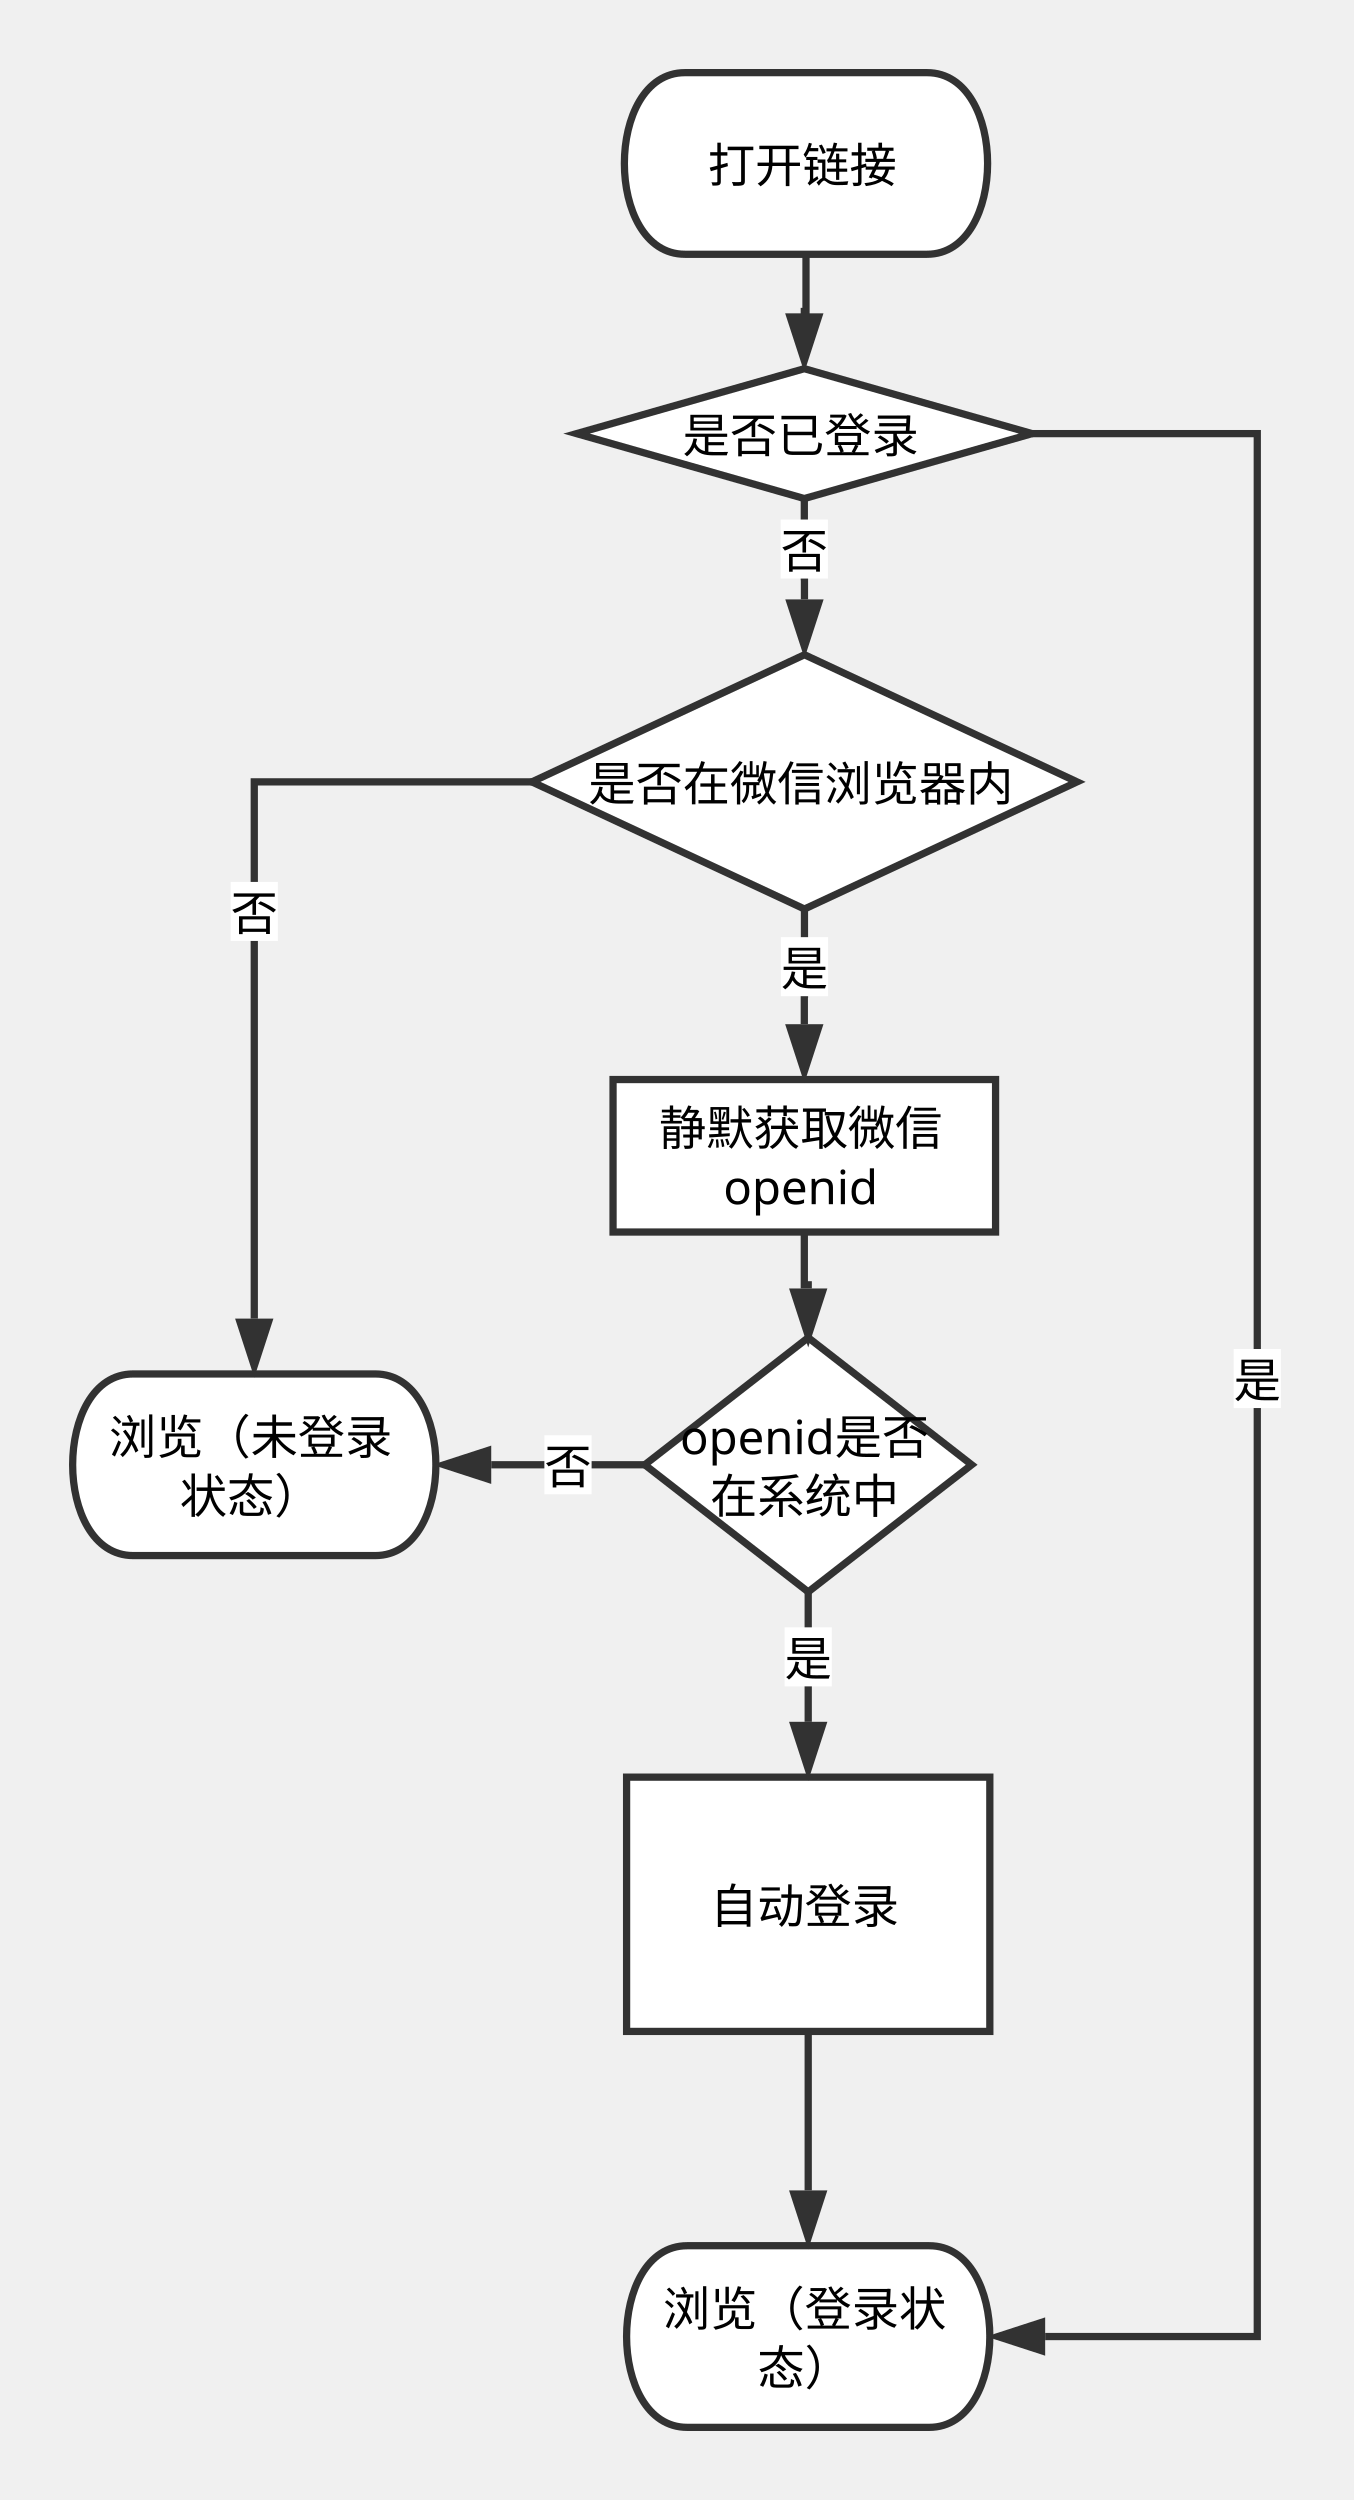
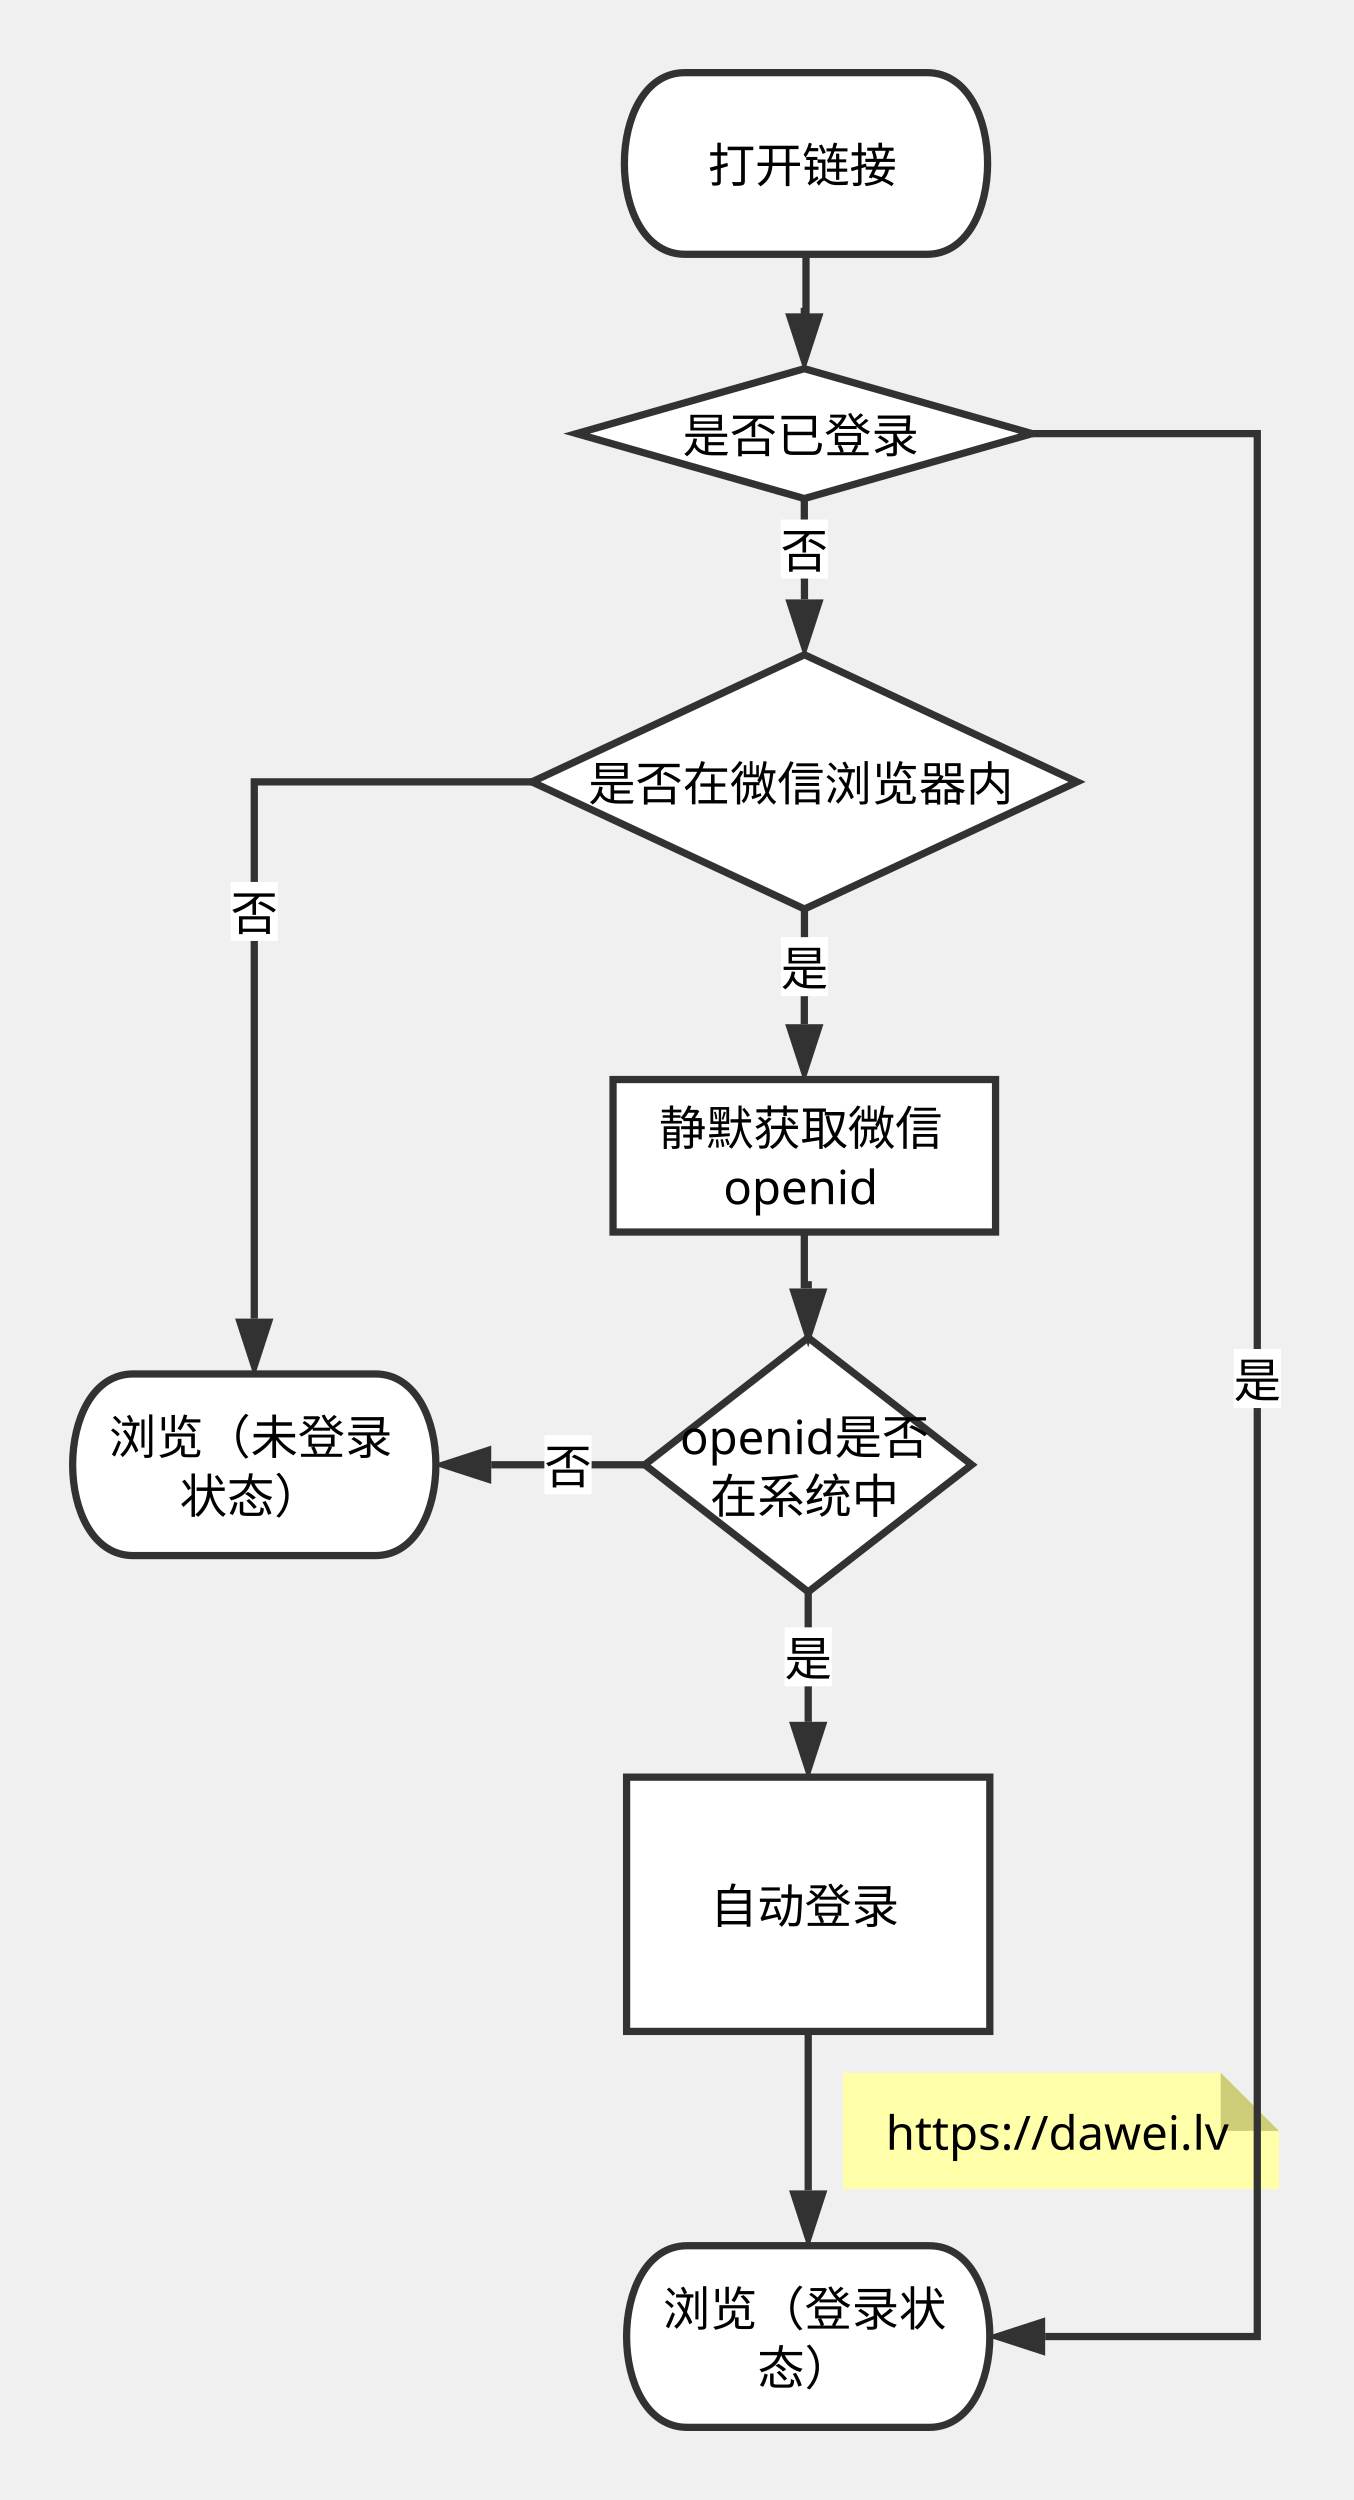
<svg xmlns="http://www.w3.org/2000/svg" id="processonSvg1000" viewBox="113.936 72.875 372.628 688.25" width="372.628" height="688.25">
  <defs id="ProcessOnDefs1001">
-     <marker id="ProcessOnMarker1035" markerUnits="userSpaceOnUse" orient="auto" markerWidth="16.236" markerHeight="10.551" viewBox="-1.0 -1.376 16.236 10.551" refX="-1.0" refY="3.899">
-       <path id="ProcessOnPath1036" d="M12.0 3.899L0.0 7.798V0.0Z" stroke="#323232" stroke-width="2.0" fill="#323232" transform="matrix(1.0,0.0,0.0,1.0,0.0,0.0)" />
+     <marker id="ProcessOnMarker1041" markerUnits="userSpaceOnUse" orient="auto" markerWidth="16.236" markerHeight="10.551" viewBox="-1.0 -1.376 16.236 10.551" refX="-1.0" refY="3.899">
+       <path id="ProcessOnPath1042" d="M12.0 3.899L0.0 7.798V0.0Z" stroke="#323232" stroke-width="2.0" fill="#323232" transform="matrix(1.0,0.0,0.0,1.0,0.0,0.0)" />
    </marker>
-     <marker id="ProcessOnMarker1039" markerUnits="userSpaceOnUse" orient="auto" markerWidth="16.236" markerHeight="10.551" viewBox="-1.0 -1.376 16.236 10.551" refX="-1.0" refY="3.899">
-       <path id="ProcessOnPath1040" d="M12.0 3.899L0.0 7.798V0.0Z" stroke="#323232" stroke-width="2.0" fill="#323232" transform="matrix(1.0,0.0,0.0,1.0,0.0,0.0)" />
+     <marker id="ProcessOnMarker1045" markerUnits="userSpaceOnUse" orient="auto" markerWidth="16.236" markerHeight="10.551" viewBox="-1.0 -1.376 16.236 10.551" refX="-1.0" refY="3.899">
+       <path id="ProcessOnPath1046" d="M12.0 3.899L0.0 7.798V0.0Z" stroke="#323232" stroke-width="2.0" fill="#323232" transform="matrix(1.0,0.0,0.0,1.0,0.0,0.0)" />
    </marker>
-     <marker id="ProcessOnMarker1046" markerUnits="userSpaceOnUse" orient="auto" markerWidth="16.236" markerHeight="10.551" viewBox="-1.0 -1.376 16.236 10.551" refX="-1.0" refY="3.899">
-       <path id="ProcessOnPath1047" d="M12.0 3.899L0.0 7.798V0.0Z" stroke="#323232" stroke-width="2.0" fill="#323232" transform="matrix(1.0,0.0,0.0,1.0,0.0,0.0)" />
+     <marker id="ProcessOnMarker1052" markerUnits="userSpaceOnUse" orient="auto" markerWidth="16.236" markerHeight="10.551" viewBox="-1.0 -1.376 16.236 10.551" refX="-1.0" refY="3.899">
+       <path id="ProcessOnPath1053" d="M12.0 3.899L0.0 7.798V0.0Z" stroke="#323232" stroke-width="2.0" fill="#323232" transform="matrix(1.0,0.0,0.0,1.0,0.0,0.0)" />
    </marker>
-     <marker id="ProcessOnMarker1050" markerUnits="userSpaceOnUse" orient="auto" markerWidth="16.236" markerHeight="10.551" viewBox="-1.0 -1.376 16.236 10.551" refX="-1.0" refY="3.899">
-       <path id="ProcessOnPath1051" d="M12.0 3.899L0.0 7.798V0.0Z" stroke="#323232" stroke-width="2.0" fill="#323232" transform="matrix(1.0,0.0,0.0,1.0,0.0,0.0)" />
+     <marker id="ProcessOnMarker1056" markerUnits="userSpaceOnUse" orient="auto" markerWidth="16.236" markerHeight="10.551" viewBox="-1.0 -1.376 16.236 10.551" refX="-1.0" refY="3.899">
+       <path id="ProcessOnPath1057" d="M12.0 3.899L0.0 7.798V0.0Z" stroke="#323232" stroke-width="2.0" fill="#323232" transform="matrix(1.0,0.0,0.0,1.0,0.0,0.0)" />
    </marker>
-     <marker id="ProcessOnMarker1061" markerUnits="userSpaceOnUse" orient="auto" markerWidth="16.236" markerHeight="10.551" viewBox="-1.0 -1.376 16.236 10.551" refX="-1.0" refY="3.899">
-       <path id="ProcessOnPath1062" d="M12.0 3.899L0.0 7.798V0.0Z" stroke="#323232" stroke-width="2.0" fill="#323232" transform="matrix(1.0,0.0,0.0,1.0,0.0,0.0)" />
+     <marker id="ProcessOnMarker1067" markerUnits="userSpaceOnUse" orient="auto" markerWidth="16.236" markerHeight="10.551" viewBox="-1.0 -1.376 16.236 10.551" refX="-1.0" refY="3.899">
+       <path id="ProcessOnPath1068" d="M12.0 3.899L0.0 7.798V0.0Z" stroke="#323232" stroke-width="2.0" fill="#323232" transform="matrix(1.0,0.0,0.0,1.0,0.0,0.0)" />
    </marker>
-     <marker id="ProcessOnMarker1072" markerUnits="userSpaceOnUse" orient="auto" markerWidth="16.236" markerHeight="10.551" viewBox="-1.0 -1.376 16.236 10.551" refX="-1.0" refY="3.899">
-       <path id="ProcessOnPath1073" d="M12.0 3.899L0.0 7.798V0.0Z" stroke="#323232" stroke-width="2.0" fill="#323232" transform="matrix(1.0,0.0,0.0,1.0,0.0,0.0)" />
+     <marker id="ProcessOnMarker1078" markerUnits="userSpaceOnUse" orient="auto" markerWidth="16.236" markerHeight="10.551" viewBox="-1.0 -1.376 16.236 10.551" refX="-1.0" refY="3.899">
+       <path id="ProcessOnPath1079" d="M12.0 3.899L0.0 7.798V0.0Z" stroke="#323232" stroke-width="2.0" fill="#323232" transform="matrix(1.0,0.0,0.0,1.0,0.0,0.0)" />
    </marker>
-     <marker id="ProcessOnMarker1079" markerUnits="userSpaceOnUse" orient="auto" markerWidth="16.236" markerHeight="10.551" viewBox="-1.0 -1.376 16.236 10.551" refX="-1.0" refY="3.899">
-       <path id="ProcessOnPath1080" d="M12.0 3.899L0.0 7.798V0.0Z" stroke="#323232" stroke-width="2.0" fill="#323232" transform="matrix(1.0,0.0,0.0,1.0,0.0,0.0)" />
+     <marker id="ProcessOnMarker1085" markerUnits="userSpaceOnUse" orient="auto" markerWidth="16.236" markerHeight="10.551" viewBox="-1.0 -1.376 16.236 10.551" refX="-1.0" refY="3.899">
+       <path id="ProcessOnPath1086" d="M12.0 3.899L0.0 7.798V0.0Z" stroke="#323232" stroke-width="2.0" fill="#323232" transform="matrix(1.0,0.0,0.0,1.0,0.0,0.0)" />
    </marker>
-     <marker id="ProcessOnMarker1083" markerUnits="userSpaceOnUse" orient="auto" markerWidth="16.236" markerHeight="10.551" viewBox="-1.0 -1.376 16.236 10.551" refX="-1.0" refY="3.899">
-       <path id="ProcessOnPath1084" d="M12.0 3.899L0.0 7.798V0.0Z" stroke="#323232" stroke-width="2.0" fill="#323232" transform="matrix(1.0,0.0,0.0,1.0,0.0,0.0)" />
+     <marker id="ProcessOnMarker1089" markerUnits="userSpaceOnUse" orient="auto" markerWidth="16.236" markerHeight="10.551" viewBox="-1.0 -1.376 16.236 10.551" refX="-1.0" refY="3.899">
+       <path id="ProcessOnPath1090" d="M12.0 3.899L0.0 7.798V0.0Z" stroke="#323232" stroke-width="2.0" fill="#323232" transform="matrix(1.0,0.0,0.0,1.0,0.0,0.0)" />
    </marker>
-     <marker id="ProcessOnMarker1090" markerUnits="userSpaceOnUse" orient="auto" markerWidth="16.236" markerHeight="10.551" viewBox="-1.0 -1.376 16.236 10.551" refX="-1.0" refY="3.899">
-       <path id="ProcessOnPath1091" d="M12.0 3.899L0.0 7.798V0.0Z" stroke="#323232" stroke-width="2.0" fill="#323232" transform="matrix(1.0,0.0,0.0,1.0,0.0,0.0)" />
+     <marker id="ProcessOnMarker1096" markerUnits="userSpaceOnUse" orient="auto" markerWidth="16.236" markerHeight="10.551" viewBox="-1.0 -1.376 16.236 10.551" refX="-1.0" refY="3.899">
+       <path id="ProcessOnPath1097" d="M12.0 3.899L0.0 7.798V0.0Z" stroke="#323232" stroke-width="2.0" fill="#323232" transform="matrix(1.0,0.0,0.0,1.0,0.0,0.0)" />
    </marker>
  </defs>
  <g id="ProcessOnG1002">
    <path id="ProcessOnPath1003" d="M113.936 72.875H486.564V761.125H113.936V72.875Z" fill="none" />
    <g id="ProcessOnG1004">
-       <g id="ProcessOnG1005" transform="matrix(1.0,0.0,0.0,1.0,285.8255,92.875)" opacity="1.0">
-         <path id="ProcessOnPath1006" d="M16.667 0.0L83.333 0.0C105.556 0.0 105.556 50.0 83.333 50.0L16.667 50.0C-5.556 50.0 -5.556 0.0 16.667 0.0Z" stroke="#323232" stroke-width="2.0" stroke-dasharray="none" opacity="1.0" fill="#ffffff" />
-         <g id="ProcessOnG1007" transform="matrix(1.0,0.0,0.0,1.0,10.0,16.875)">
-           <text id="ProcessOnText1008" fill="#000000" font-size="13" x="39.0" y="13.325" font-family="微软雅黑" font-weight="normal" font-style="normal" text-decoration="none" family="微软雅黑" text-anchor="middle" size="13">打开链接</text>
+       <g id="ProcessOnG1005" transform="matrix(1.0,0.0,0.0,1.0,346.0,643.5)" opacity="1.0">
+         <path id="ProcessOnPath1006" d="M0.0 0.0L104.0 0.0L120.0 16.0L120.0 32.0L0.0 32.0L0.0 0.0Z" stroke="none" stroke-width="0.0" stroke-dasharray="none" opacity="1.0" fill="#ffffaa" />
+         <path id="ProcessOnPath1007" d="M104.0 0.0L104.0 16.0L120.0 16.0Z" stroke="none" stroke-width="0.0" stroke-dasharray="none" opacity="1.0" fill="#cdcd78" />
+         <path id="ProcessOnPath1008" d="M0.0 0.0L104.0 0.0L120.0 16.0L120.0 32.0L0.0 32.0L0.0 0.0Z" stroke="none" stroke-width="0.0" stroke-dasharray="none" opacity="1.0" fill="none" />
+         <g id="ProcessOnG1009" transform="matrix(1.0,0.0,0.0,1.0,10.0,7.875)">
+           <text id="ProcessOnText1010" fill="#000000" font-size="13" x="49.0" y="13.325" font-family="微软雅黑" font-weight="normal" font-style="normal" text-decoration="none" family="微软雅黑" text-anchor="middle" size="13">https://dawei.lv</text>
        </g>
      </g>
-       <g id="ProcessOnG1009" transform="matrix(1.0,0.0,0.0,1.0,282.7067,370.0707)" opacity="1.0">
-         <path id="ProcessOnPath1010" d="M0.0 0.0L105.31 0.0L105.31 41.982L0.0 41.982Z" stroke="#323232" stroke-width="2.0" stroke-dasharray="none" opacity="1.0" fill="#ffffff" />
-         <g id="ProcessOnG1011" transform="matrix(1.0,0.0,0.0,1.0,10.0,4.740991)">
-           <text id="ProcessOnText1012" fill="#000000" font-size="13" x="41.655" y="13.325" font-family="微软雅黑" font-weight="normal" font-style="normal" text-decoration="none" family="微软雅黑" text-anchor="middle" size="13">静默获取微信</text>
-           <text id="ProcessOnText1013" fill="#000000" font-size="13" x="41.655" y="29.575" font-family="微软雅黑" font-weight="normal" font-style="normal" text-decoration="none" family="微软雅黑" text-anchor="middle" size="13">openid</text>
+       <g id="ProcessOnG1011" transform="matrix(1.0,0.0,0.0,1.0,285.8255,92.875)" opacity="1.0">
+         <path id="ProcessOnPath1012" d="M16.667 0.0L83.333 0.0C105.556 0.0 105.556 50.0 83.333 50.0L16.667 50.0C-5.556 50.0 -5.556 0.0 16.667 0.0Z" stroke="#323232" stroke-width="2.0" stroke-dasharray="none" opacity="1.0" fill="#ffffff" />
+         <g id="ProcessOnG1013" transform="matrix(1.0,0.0,0.0,1.0,10.0,16.875)">
+           <text id="ProcessOnText1014" fill="#000000" font-size="13" x="39.0" y="13.325" font-family="微软雅黑" font-weight="normal" font-style="normal" text-decoration="none" family="微软雅黑" text-anchor="middle" size="13">打开链接</text>
        </g>
      </g>
-       <g id="ProcessOnG1014" transform="matrix(1.0,0.0,0.0,1.0,291.436,441.125)" opacity="1.0">
-         <path id="ProcessOnPath1015" d="M0.0 35.0L45.0 0.0L90.0 35.0L45.0 70.0L0.0 35.0Z" stroke="#323232" stroke-width="2.0" stroke-dasharray="none" opacity="1.0" fill="#ffffff" />
-         <g id="ProcessOnG1016" transform="matrix(1.0,0.0,0.0,1.0,10.0,18.75)">
-           <text id="ProcessOnText1017" fill="#000000" font-size="13" x="34.0" y="13.325" font-family="微软雅黑" font-weight="normal" font-style="normal" text-decoration="none" family="微软雅黑" text-anchor="middle" size="13">openid是否</text>
-           <text id="ProcessOnText1018" fill="#000000" font-size="13" x="34.0" y="29.575" font-family="微软雅黑" font-weight="normal" font-style="normal" text-decoration="none" family="微软雅黑" text-anchor="middle" size="13">在系统中</text>
+       <g id="ProcessOnG1015" transform="matrix(1.0,0.0,0.0,1.0,282.7067,370.0707)" opacity="1.0">
+         <path id="ProcessOnPath1016" d="M0.0 0.0L105.31 0.0L105.31 41.982L0.0 41.982Z" stroke="#323232" stroke-width="2.0" stroke-dasharray="none" opacity="1.0" fill="#ffffff" />
+         <g id="ProcessOnG1017" transform="matrix(1.0,0.0,0.0,1.0,10.0,4.740991)">
+           <text id="ProcessOnText1018" fill="#000000" font-size="13" x="41.655" y="13.325" font-family="微软雅黑" font-weight="normal" font-style="normal" text-decoration="none" family="微软雅黑" text-anchor="middle" size="13">静默获取微信</text>
+           <text id="ProcessOnText1019" fill="#000000" font-size="13" x="41.655" y="29.575" font-family="微软雅黑" font-weight="normal" font-style="normal" text-decoration="none" family="微软雅黑" text-anchor="middle" size="13">openid</text>
        </g>
      </g>
-       <g id="ProcessOnG1019" transform="matrix(1.0,0.0,0.0,1.0,286.436,562.125)" opacity="1.0">
-         <path id="ProcessOnPath1020" d="M0.0 0.0L100.0 0.0L100.0 70.0L0.0 70.0Z" stroke="#323232" stroke-width="2.0" stroke-dasharray="none" opacity="1.0" fill="#ffffff" />
-         <g id="ProcessOnG1021" transform="matrix(1.0,0.0,0.0,1.0,10.0,26.875)">
-           <text id="ProcessOnText1022" fill="#000000" font-size="13" x="39.0" y="13.325" font-family="微软雅黑" font-weight="normal" font-style="normal" text-decoration="none" family="微软雅黑" text-anchor="middle" size="13">自动登录</text>
+       <g id="ProcessOnG1020" transform="matrix(1.0,0.0,0.0,1.0,291.436,441.125)" opacity="1.0">
+         <path id="ProcessOnPath1021" d="M0.0 35.0L45.0 0.0L90.0 35.0L45.0 70.0L0.0 35.0Z" stroke="#323232" stroke-width="2.0" stroke-dasharray="none" opacity="1.0" fill="#ffffff" />
+         <g id="ProcessOnG1022" transform="matrix(1.0,0.0,0.0,1.0,10.0,18.75)">
+           <text id="ProcessOnText1023" fill="#000000" font-size="13" x="34.0" y="13.325" font-family="微软雅黑" font-weight="normal" font-style="normal" text-decoration="none" family="微软雅黑" text-anchor="middle" size="13">openid是否</text>
+           <text id="ProcessOnText1024" fill="#000000" font-size="13" x="34.0" y="29.575" font-family="微软雅黑" font-weight="normal" font-style="normal" text-decoration="none" family="微软雅黑" text-anchor="middle" size="13">在系统中</text>
        </g>
      </g>
-       <g id="ProcessOnG1023" transform="matrix(1.0,0.0,0.0,1.0,286.436,691.125)" opacity="1.0">
-         <path id="ProcessOnPath1024" d="M16.667 0.0L83.333 0.0C105.556 0.0 105.556 50.0 83.333 50.0L16.667 50.0C-5.556 50.0 -5.556 0.0 16.667 0.0Z" stroke="#323232" stroke-width="2.0" stroke-dasharray="none" opacity="1.0" fill="#ffffff" />
-         <g id="ProcessOnG1025" transform="matrix(1.0,0.0,0.0,1.0,10.0,8.75)">
-           <text id="ProcessOnText1026" fill="#000000" font-size="13" x="39.0" y="13.325" font-family="微软雅黑" font-weight="normal" font-style="normal" text-decoration="none" family="微软雅黑" text-anchor="middle" size="13">浏览（登录状</text>
-           <text id="ProcessOnText1027" fill="#000000" font-size="13" x="39.0" y="29.575" font-family="微软雅黑" font-weight="normal" font-style="normal" text-decoration="none" family="微软雅黑" text-anchor="middle" size="13">态）</text>
+       <g id="ProcessOnG1025" transform="matrix(1.0,0.0,0.0,1.0,286.436,562.125)" opacity="1.0">
+         <path id="ProcessOnPath1026" d="M0.0 0.0L100.0 0.0L100.0 70.0L0.0 70.0Z" stroke="#323232" stroke-width="2.0" stroke-dasharray="none" opacity="1.0" fill="#ffffff" />
+         <g id="ProcessOnG1027" transform="matrix(1.0,0.0,0.0,1.0,10.0,26.875)">
+           <text id="ProcessOnText1028" fill="#000000" font-size="13" x="39.0" y="13.325" font-family="微软雅黑" font-weight="normal" font-style="normal" text-decoration="none" family="微软雅黑" text-anchor="middle" size="13">自动登录</text>
        </g>
      </g>
-       <g id="ProcessOnG1028" transform="matrix(1.0,0.0,0.0,1.0,133.936,451.125)" opacity="1.0">
-         <path id="ProcessOnPath1029" d="M16.667 0.0L83.333 0.0C105.556 0.0 105.556 50.0 83.333 50.0L16.667 50.0C-5.556 50.0 -5.556 0.0 16.667 0.0Z" stroke="#323232" stroke-width="2.0" stroke-dasharray="none" opacity="1.0" fill="#ffffff" />
-         <g id="ProcessOnG1030" transform="matrix(1.0,0.0,0.0,1.0,10.0,8.75)">
-           <text id="ProcessOnText1031" fill="#000000" font-size="13" x="39.0" y="13.325" font-family="微软雅黑" font-weight="normal" font-style="normal" text-decoration="none" family="微软雅黑" text-anchor="middle" size="13">浏览（未登录</text>
-           <text id="ProcessOnText1032" fill="#000000" font-size="13" x="39.0" y="29.575" font-family="微软雅黑" font-weight="normal" font-style="normal" text-decoration="none" family="微软雅黑" text-anchor="middle" size="13">状态）</text>
+       <g id="ProcessOnG1029" transform="matrix(1.0,0.0,0.0,1.0,286.436,691.125)" opacity="1.0">
+         <path id="ProcessOnPath1030" d="M16.667 0.0L83.333 0.0C105.556 0.0 105.556 50.0 83.333 50.0L16.667 50.0C-5.556 50.0 -5.556 0.0 16.667 0.0Z" stroke="#323232" stroke-width="2.0" stroke-dasharray="none" opacity="1.0" fill="#ffffff" />
+         <g id="ProcessOnG1031" transform="matrix(1.0,0.0,0.0,1.0,10.0,8.75)">
+           <text id="ProcessOnText1032" fill="#000000" font-size="13" x="39.0" y="13.325" font-family="微软雅黑" font-weight="normal" font-style="normal" text-decoration="none" family="微软雅黑" text-anchor="middle" size="13">浏览（登录状</text>
+           <text id="ProcessOnText1033" fill="#000000" font-size="13" x="39.0" y="29.575" font-family="微软雅黑" font-weight="normal" font-style="normal" text-decoration="none" family="微软雅黑" text-anchor="middle" size="13">态）</text>
        </g>
      </g>
-       <g id="ProcessOnG1033">
-         <path id="ProcessOnPath1034" d="M335.362 412.053L335.362 426.589L336.436 426.589L336.436 427.589" stroke="#323232" stroke-width="2.0" stroke-dasharray="none" fill="none" marker-end="url(#ProcessOnMarker1035)" />
-       </g>
-       <g id="ProcessOnG1037">
-         <path id="ProcessOnPath1038" d="M336.436 511.125L336.436 536.625L336.436 536.625L336.436 546.889" stroke="#323232" stroke-width="2.0" stroke-dasharray="none" fill="none" marker-end="url(#ProcessOnMarker1039)" />
-         <g id="ProcessOnG1041" transform="matrix(1.0,0.0,0.0,1.0,336.436,520.882)">
-           <path id="ProcessOnPath1042" d="M0 0H13.0V16.25H0Z" fill="#fff" transform="matrix(1.0,0.0,0.0,1.0,-6.5,0.0)" />
-           <text id="ProcessOnText1043" fill="#000000" font-size="13" x="0.0" y="13.325" font-family="微软雅黑" font-weight="normal" font-style="normal" text-decoration="none" family="微软雅黑" text-anchor="middle" size="13">是</text>
+       <g id="ProcessOnG1034" transform="matrix(1.0,0.0,0.0,1.0,133.936,451.125)" opacity="1.0">
+         <path id="ProcessOnPath1035" d="M16.667 0.0L83.333 0.0C105.556 0.0 105.556 50.0 83.333 50.0L16.667 50.0C-5.556 50.0 -5.556 0.0 16.667 0.0Z" stroke="#323232" stroke-width="2.0" stroke-dasharray="none" opacity="1.0" fill="#ffffff" />
+         <g id="ProcessOnG1036" transform="matrix(1.0,0.0,0.0,1.0,10.0,8.75)">
+           <text id="ProcessOnText1037" fill="#000000" font-size="13" x="39.0" y="13.325" font-family="微软雅黑" font-weight="normal" font-style="normal" text-decoration="none" family="微软雅黑" text-anchor="middle" size="13">浏览（未登录</text>
+           <text id="ProcessOnText1038" fill="#000000" font-size="13" x="39.0" y="29.575" font-family="微软雅黑" font-weight="normal" font-style="normal" text-decoration="none" family="微软雅黑" text-anchor="middle" size="13">状态）</text>
        </g>
      </g>
-       <g id="ProcessOnG1044">
-         <path id="ProcessOnPath1045" d="M336.436 632.125L336.436 661.625L336.436 661.625L336.436 675.889" stroke="#323232" stroke-width="2.0" stroke-dasharray="none" fill="none" marker-end="url(#ProcessOnMarker1046)" />
+       <g id="ProcessOnG1039">
+         <path id="ProcessOnPath1040" d="M335.362 412.053L335.362 426.589L336.436 426.589L336.436 427.589" stroke="#323232" stroke-width="2.0" stroke-dasharray="none" fill="none" marker-end="url(#ProcessOnMarker1041)" />
      </g>
-       <g id="ProcessOnG1048">
-         <path id="ProcessOnPath1049" d="M291.436 476.125L262.686 476.125L262.686 476.125L249.172 476.125" stroke="#323232" stroke-width="2.0" stroke-dasharray="none" fill="none" marker-end="url(#ProcessOnMarker1050)" />
-         <g id="ProcessOnG1052" transform="matrix(1.0,0.0,0.0,1.0,270.304,468.0)">
-           <path id="ProcessOnPath1053" d="M0 0H13.0V16.25H0Z" fill="#fff" transform="matrix(1.0,0.0,0.0,1.0,-6.5,0.0)" />
-           <text id="ProcessOnText1054" fill="#000000" font-size="13" x="0.0" y="13.325" font-family="微软雅黑" font-weight="normal" font-style="normal" text-decoration="none" family="微软雅黑" text-anchor="middle" size="13">否</text>
+       <g id="ProcessOnG1043">
+         <path id="ProcessOnPath1044" d="M336.436 511.125L336.436 536.625L336.436 536.625L336.436 546.889" stroke="#323232" stroke-width="2.0" stroke-dasharray="none" fill="none" marker-end="url(#ProcessOnMarker1045)" />
+         <g id="ProcessOnG1047" transform="matrix(1.0,0.0,0.0,1.0,336.436,520.882)">
+           <path id="ProcessOnPath1048" d="M0 0H13.0V16.25H0Z" fill="#fff" transform="matrix(1.0,0.0,0.0,1.0,-6.5,0.0)" />
+           <text id="ProcessOnText1049" fill="#000000" font-size="13" x="0.0" y="13.325" font-family="微软雅黑" font-weight="normal" font-style="normal" text-decoration="none" family="微软雅黑" text-anchor="middle" size="13">是</text>
        </g>
      </g>
-       <g id="ProcessOnG1055" transform="matrix(1.0,0.0,0.0,1.0,260.3641,253.125)" opacity="1.0">
-         <path id="ProcessOnPath1056" d="M0.0 35.0L75.039 0.0L150.079 35.0L75.039 70.0L0.0 35.0Z" stroke="#323232" stroke-width="2.0" stroke-dasharray="none" opacity="1.0" fill="#ffffff" />
-         <g id="ProcessOnG1057" transform="matrix(1.0,0.0,0.0,1.0,10.0,26.875)">
-           <text id="ProcessOnText1058" fill="#000000" font-size="13" x="64.039" y="13.325" font-family="微软雅黑" font-weight="normal" font-style="normal" text-decoration="none" family="微软雅黑" text-anchor="middle" size="13">是否在微信浏览器内</text>
+       <g id="ProcessOnG1050">
+         <path id="ProcessOnPath1051" d="M336.436 632.125L336.436 661.625L336.436 661.625L336.436 675.889" stroke="#323232" stroke-width="2.0" stroke-dasharray="none" fill="none" marker-end="url(#ProcessOnMarker1052)" />
+       </g>
+       <g id="ProcessOnG1054">
+         <path id="ProcessOnPath1055" d="M291.436 476.125L262.686 476.125L262.686 476.125L249.172 476.125" stroke="#323232" stroke-width="2.0" stroke-dasharray="none" fill="none" marker-end="url(#ProcessOnMarker1056)" />
+         <g id="ProcessOnG1058" transform="matrix(1.0,0.0,0.0,1.0,270.304,468.0)">
+           <path id="ProcessOnPath1059" d="M0 0H13.0V16.25H0Z" fill="#fff" transform="matrix(1.0,0.0,0.0,1.0,-6.5,0.0)" />
+           <text id="ProcessOnText1060" fill="#000000" font-size="13" x="0.0" y="13.325" font-family="微软雅黑" font-weight="normal" font-style="normal" text-decoration="none" family="微软雅黑" text-anchor="middle" size="13">否</text>
        </g>
      </g>
-       <g id="ProcessOnG1059">
-         <path id="ProcessOnPath1060" d="M335.403 323.125L335.403 346.598L335.362 346.598L335.362 354.835" stroke="#323232" stroke-width="2.0" stroke-dasharray="none" fill="none" marker-end="url(#ProcessOnMarker1061)" />
-         <g id="ProcessOnG1063" transform="matrix(1.0,0.0,0.0,1.0,335.4034,330.8757)">
-           <path id="ProcessOnPath1064" d="M0 0H13.0V16.25H0Z" fill="#fff" transform="matrix(1.0,0.0,0.0,1.0,-6.5,0.0)" />
-           <text id="ProcessOnText1065" fill="#000000" font-size="13" x="0.0" y="13.325" font-family="微软雅黑" font-weight="normal" font-style="normal" text-decoration="none" family="微软雅黑" text-anchor="middle" size="13">是</text>
+       <g id="ProcessOnG1061" transform="matrix(1.0,0.0,0.0,1.0,260.3641,253.125)" opacity="1.0">
+         <path id="ProcessOnPath1062" d="M0.0 35.0L75.039 0.0L150.079 35.0L75.039 70.0L0.0 35.0Z" stroke="#323232" stroke-width="2.0" stroke-dasharray="none" opacity="1.0" fill="#ffffff" />
+         <g id="ProcessOnG1063" transform="matrix(1.0,0.0,0.0,1.0,10.0,26.875)">
+           <text id="ProcessOnText1064" fill="#000000" font-size="13" x="64.039" y="13.325" font-family="微软雅黑" font-weight="normal" font-style="normal" text-decoration="none" family="微软雅黑" text-anchor="middle" size="13">是否在微信浏览器内</text>
        </g>
      </g>
-       <g id="ProcessOnG1066" transform="matrix(1.0,0.0,0.0,1.0,272.659,174.375)" opacity="1.0">
-         <path id="ProcessOnPath1067" d="M0.0 17.875L62.703 0.0L125.405 17.875L62.703 35.75L0.0 17.875Z" stroke="#323232" stroke-width="2.0" stroke-dasharray="none" opacity="1.0" fill="#ffffff" />
-         <g id="ProcessOnG1068" transform="matrix(1.0,0.0,0.0,1.0,10.0,9.75)">
-           <text id="ProcessOnText1069" fill="#000000" font-size="13" x="51.703" y="13.325" font-family="微软雅黑" font-weight="normal" font-style="normal" text-decoration="none" family="微软雅黑" text-anchor="middle" size="13">是否已登录</text>
+       <g id="ProcessOnG1065">
+         <path id="ProcessOnPath1066" d="M335.403 323.125L335.403 346.598L335.362 346.598L335.362 354.835" stroke="#323232" stroke-width="2.0" stroke-dasharray="none" fill="none" marker-end="url(#ProcessOnMarker1067)" />
+         <g id="ProcessOnG1069" transform="matrix(1.0,0.0,0.0,1.0,335.4034,330.8757)">
+           <path id="ProcessOnPath1070" d="M0 0H13.0V16.25H0Z" fill="#fff" transform="matrix(1.0,0.0,0.0,1.0,-6.5,0.0)" />
+           <text id="ProcessOnText1071" fill="#000000" font-size="13" x="0.0" y="13.325" font-family="微软雅黑" font-weight="normal" font-style="normal" text-decoration="none" family="微软雅黑" text-anchor="middle" size="13">是</text>
        </g>
      </g>
-       <g id="ProcessOnG1070">
-         <path id="ProcessOnPath1071" d="M398.064 192.25L460.064 192.25L460.064 716.125L401.672 716.125" stroke="#323232" stroke-width="2.0" stroke-dasharray="none" fill="none" marker-end="url(#ProcessOnMarker1072)" />
-         <g id="ProcessOnG1074" transform="matrix(1.0,0.0,0.0,1.0,460.064,444.2585)">
-           <path id="ProcessOnPath1075" d="M0 0H13.0V16.25H0Z" fill="#fff" transform="matrix(1.0,0.0,0.0,1.0,-6.5,0.0)" />
-           <text id="ProcessOnText1076" fill="#000000" font-size="13" x="0.0" y="13.325" font-family="微软雅黑" font-weight="normal" font-style="normal" text-decoration="none" family="微软雅黑" text-anchor="middle" size="13">是</text>
+       <g id="ProcessOnG1072" transform="matrix(1.0,0.0,0.0,1.0,272.659,174.375)" opacity="1.0">
+         <path id="ProcessOnPath1073" d="M0.0 17.875L62.703 0.0L125.405 17.875L62.703 35.75L0.0 17.875Z" stroke="#323232" stroke-width="2.0" stroke-dasharray="none" opacity="1.0" fill="#ffffff" />
+         <g id="ProcessOnG1074" transform="matrix(1.0,0.0,0.0,1.0,10.0,9.75)">
+           <text id="ProcessOnText1075" fill="#000000" font-size="13" x="51.703" y="13.325" font-family="微软雅黑" font-weight="normal" font-style="normal" text-decoration="none" family="微软雅黑" text-anchor="middle" size="13">是否已登录</text>
        </g>
      </g>
-       <g id="ProcessOnG1077">
-         <path id="ProcessOnPath1078" d="M335.826 142.875L335.826 158.625L335.362 158.625L335.362 159.139" stroke="#323232" stroke-width="2.0" stroke-dasharray="none" fill="none" marker-end="url(#ProcessOnMarker1079)" />
-       </g>
-       <g id="ProcessOnG1081">
-         <path id="ProcessOnPath1082" d="M335.362 210.125L335.362 231.625L335.403 231.625L335.403 237.889" stroke="#323232" stroke-width="2.0" stroke-dasharray="none" fill="none" marker-end="url(#ProcessOnMarker1083)" />
-         <g id="ProcessOnG1085" transform="matrix(1.0,0.0,0.0,1.0,335.3615,215.9029)">
-           <path id="ProcessOnPath1086" d="M0 0H13.0V16.25H0Z" fill="#fff" transform="matrix(1.0,0.0,0.0,1.0,-6.5,0.0)" />
-           <text id="ProcessOnText1087" fill="#000000" font-size="13" x="0.0" y="13.325" font-family="微软雅黑" font-weight="normal" font-style="normal" text-decoration="none" family="微软雅黑" text-anchor="middle" size="13">否</text>
+       <g id="ProcessOnG1076">
+         <path id="ProcessOnPath1077" d="M398.064 192.25L460.064 192.25L460.064 716.125L401.672 716.125" stroke="#323232" stroke-width="2.0" stroke-dasharray="none" fill="none" marker-end="url(#ProcessOnMarker1078)" />
+         <g id="ProcessOnG1080" transform="matrix(1.0,0.0,0.0,1.0,460.064,444.2585)">
+           <path id="ProcessOnPath1081" d="M0 0H13.0V16.25H0Z" fill="#fff" transform="matrix(1.0,0.0,0.0,1.0,-6.5,0.0)" />
+           <text id="ProcessOnText1082" fill="#000000" font-size="13" x="0.0" y="13.325" font-family="微软雅黑" font-weight="normal" font-style="normal" text-decoration="none" family="微软雅黑" text-anchor="middle" size="13">是</text>
        </g>
      </g>
-       <g id="ProcessOnG1088">
-         <path id="ProcessOnPath1089" d="M260.364 288.125L183.936 288.125L183.936 435.889" stroke="#323232" stroke-width="2.0" stroke-dasharray="none" fill="none" marker-end="url(#ProcessOnMarker1090)" />
-         <g id="ProcessOnG1092" transform="matrix(1.0,0.0,0.0,1.0,183.936,315.6679)">
-           <path id="ProcessOnPath1093" d="M0 0H13.0V16.25H0Z" fill="#fff" transform="matrix(1.0,0.0,0.0,1.0,-6.5,0.0)" />
-           <text id="ProcessOnText1094" fill="#000000" font-size="13" x="0.0" y="13.325" font-family="微软雅黑" font-weight="normal" font-style="normal" text-decoration="none" family="微软雅黑" text-anchor="middle" size="13">否</text>
+       <g id="ProcessOnG1083">
+         <path id="ProcessOnPath1084" d="M335.826 142.875L335.826 158.625L335.362 158.625L335.362 159.139" stroke="#323232" stroke-width="2.0" stroke-dasharray="none" fill="none" marker-end="url(#ProcessOnMarker1085)" />
+       </g>
+       <g id="ProcessOnG1087">
+         <path id="ProcessOnPath1088" d="M335.362 210.125L335.362 231.625L335.403 231.625L335.403 237.889" stroke="#323232" stroke-width="2.0" stroke-dasharray="none" fill="none" marker-end="url(#ProcessOnMarker1089)" />
+         <g id="ProcessOnG1091" transform="matrix(1.0,0.0,0.0,1.0,335.3615,215.9029)">
+           <path id="ProcessOnPath1092" d="M0 0H13.0V16.25H0Z" fill="#fff" transform="matrix(1.0,0.0,0.0,1.0,-6.5,0.0)" />
+           <text id="ProcessOnText1093" fill="#000000" font-size="13" x="0.0" y="13.325" font-family="微软雅黑" font-weight="normal" font-style="normal" text-decoration="none" family="微软雅黑" text-anchor="middle" size="13">否</text>
+         </g>
+       </g>
+       <g id="ProcessOnG1094">
+         <path id="ProcessOnPath1095" d="M260.364 288.125L183.936 288.125L183.936 435.889" stroke="#323232" stroke-width="2.0" stroke-dasharray="none" fill="none" marker-end="url(#ProcessOnMarker1096)" />
+         <g id="ProcessOnG1098" transform="matrix(1.0,0.0,0.0,1.0,183.936,315.6679)">
+           <path id="ProcessOnPath1099" d="M0 0H13.0V16.25H0Z" fill="#fff" transform="matrix(1.0,0.0,0.0,1.0,-6.5,0.0)" />
+           <text id="ProcessOnText1100" fill="#000000" font-size="13" x="0.0" y="13.325" font-family="微软雅黑" font-weight="normal" font-style="normal" text-decoration="none" family="微软雅黑" text-anchor="middle" size="13">否</text>
        </g>
      </g>
    </g>
  </g>
</svg>
